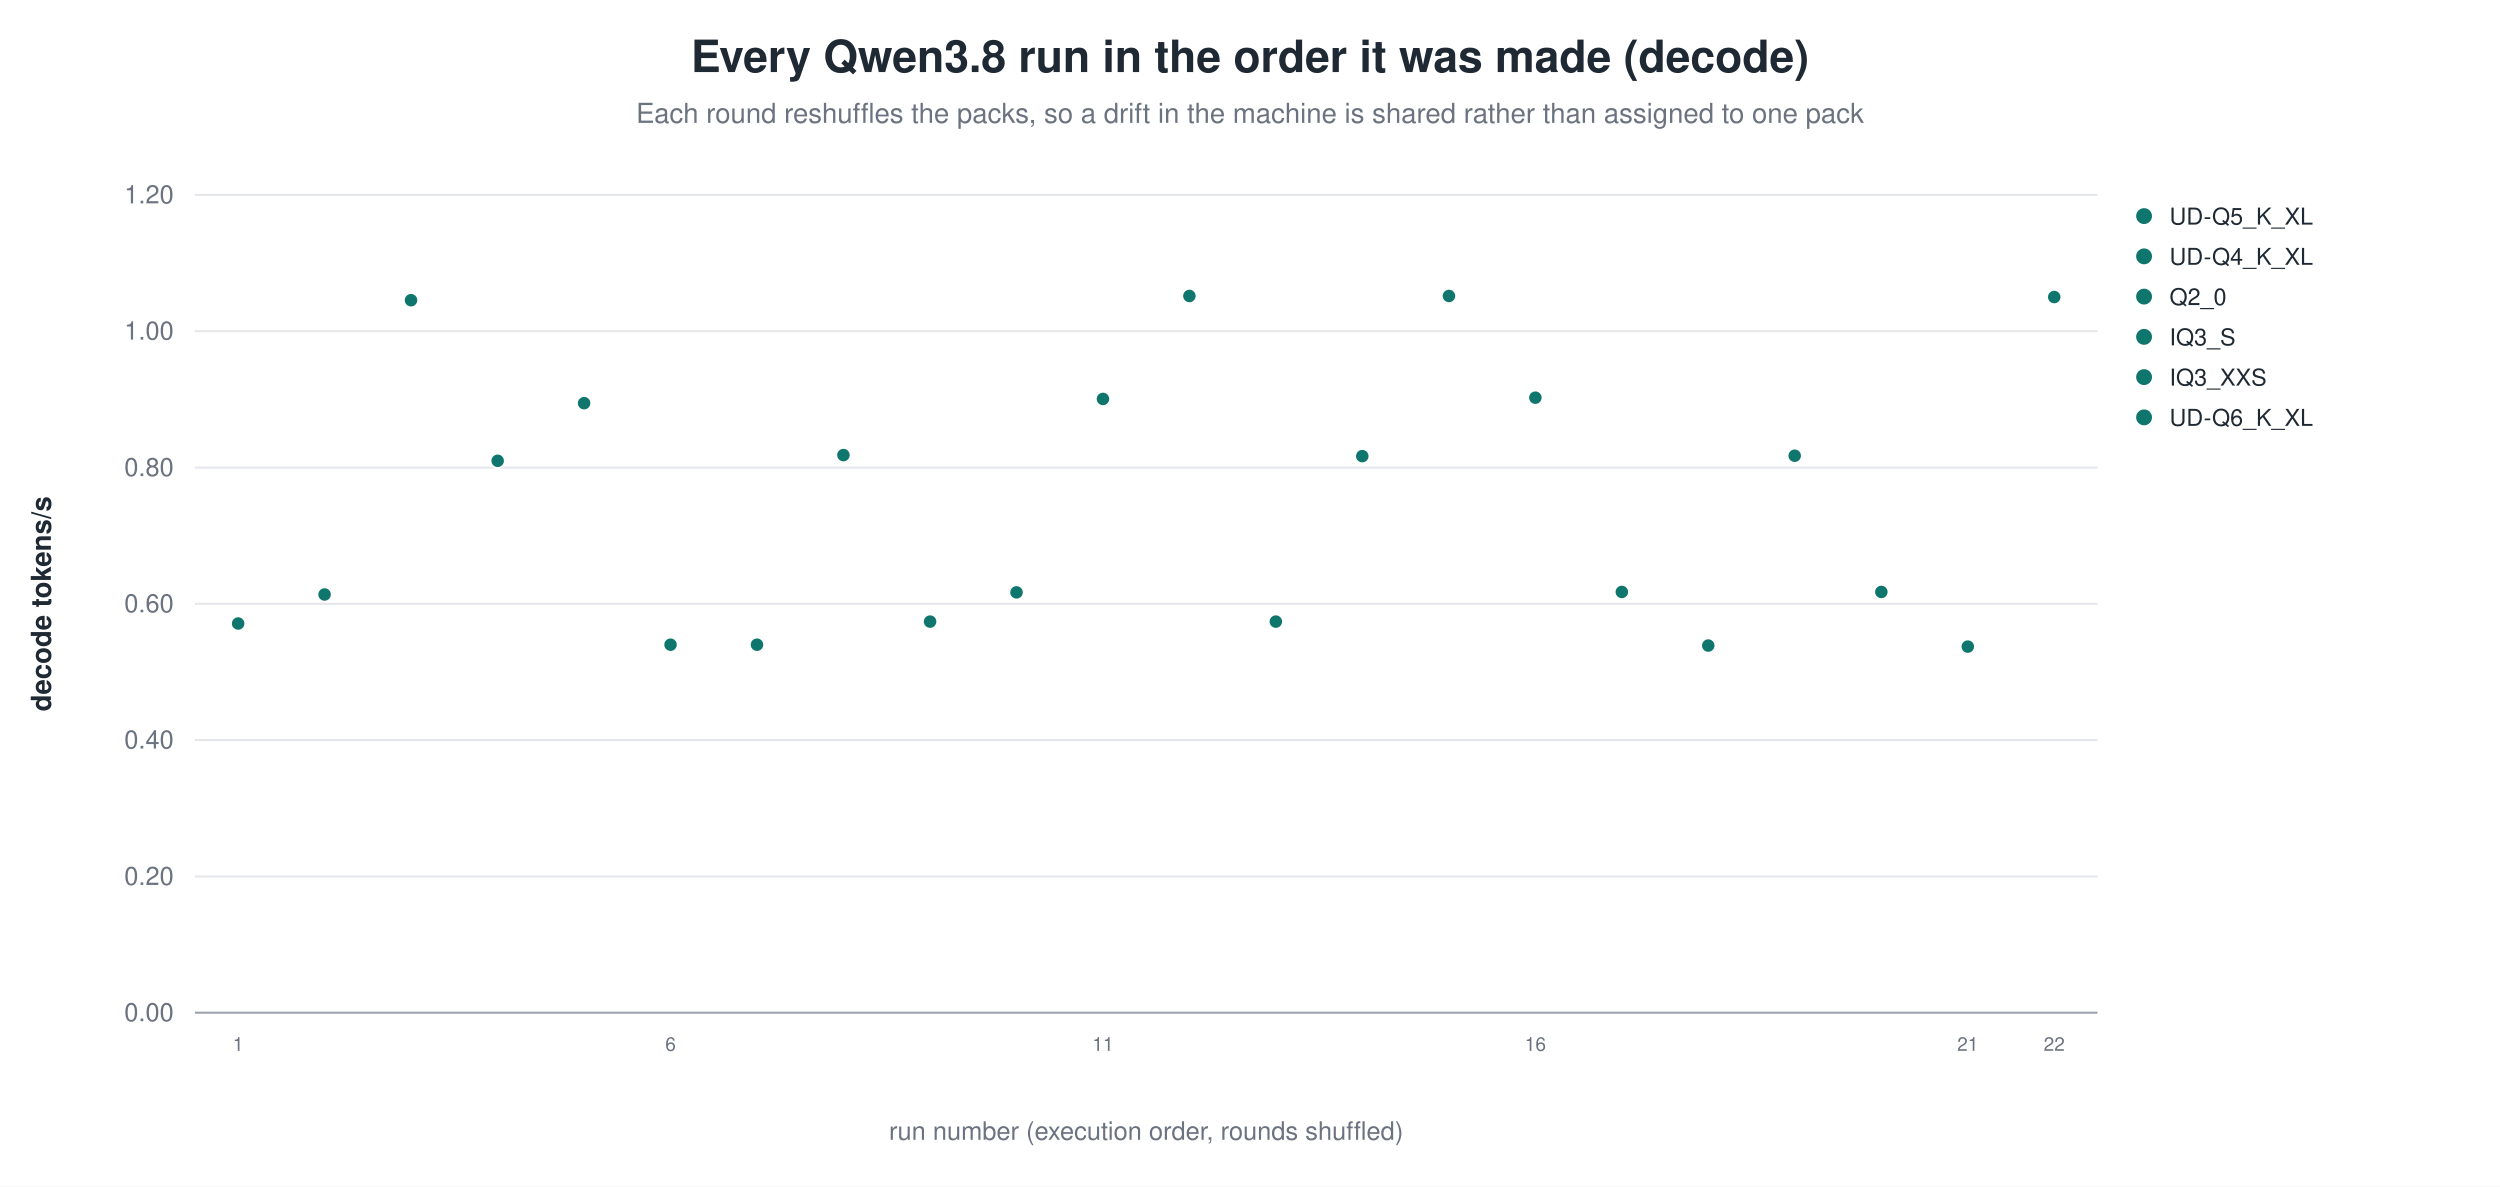
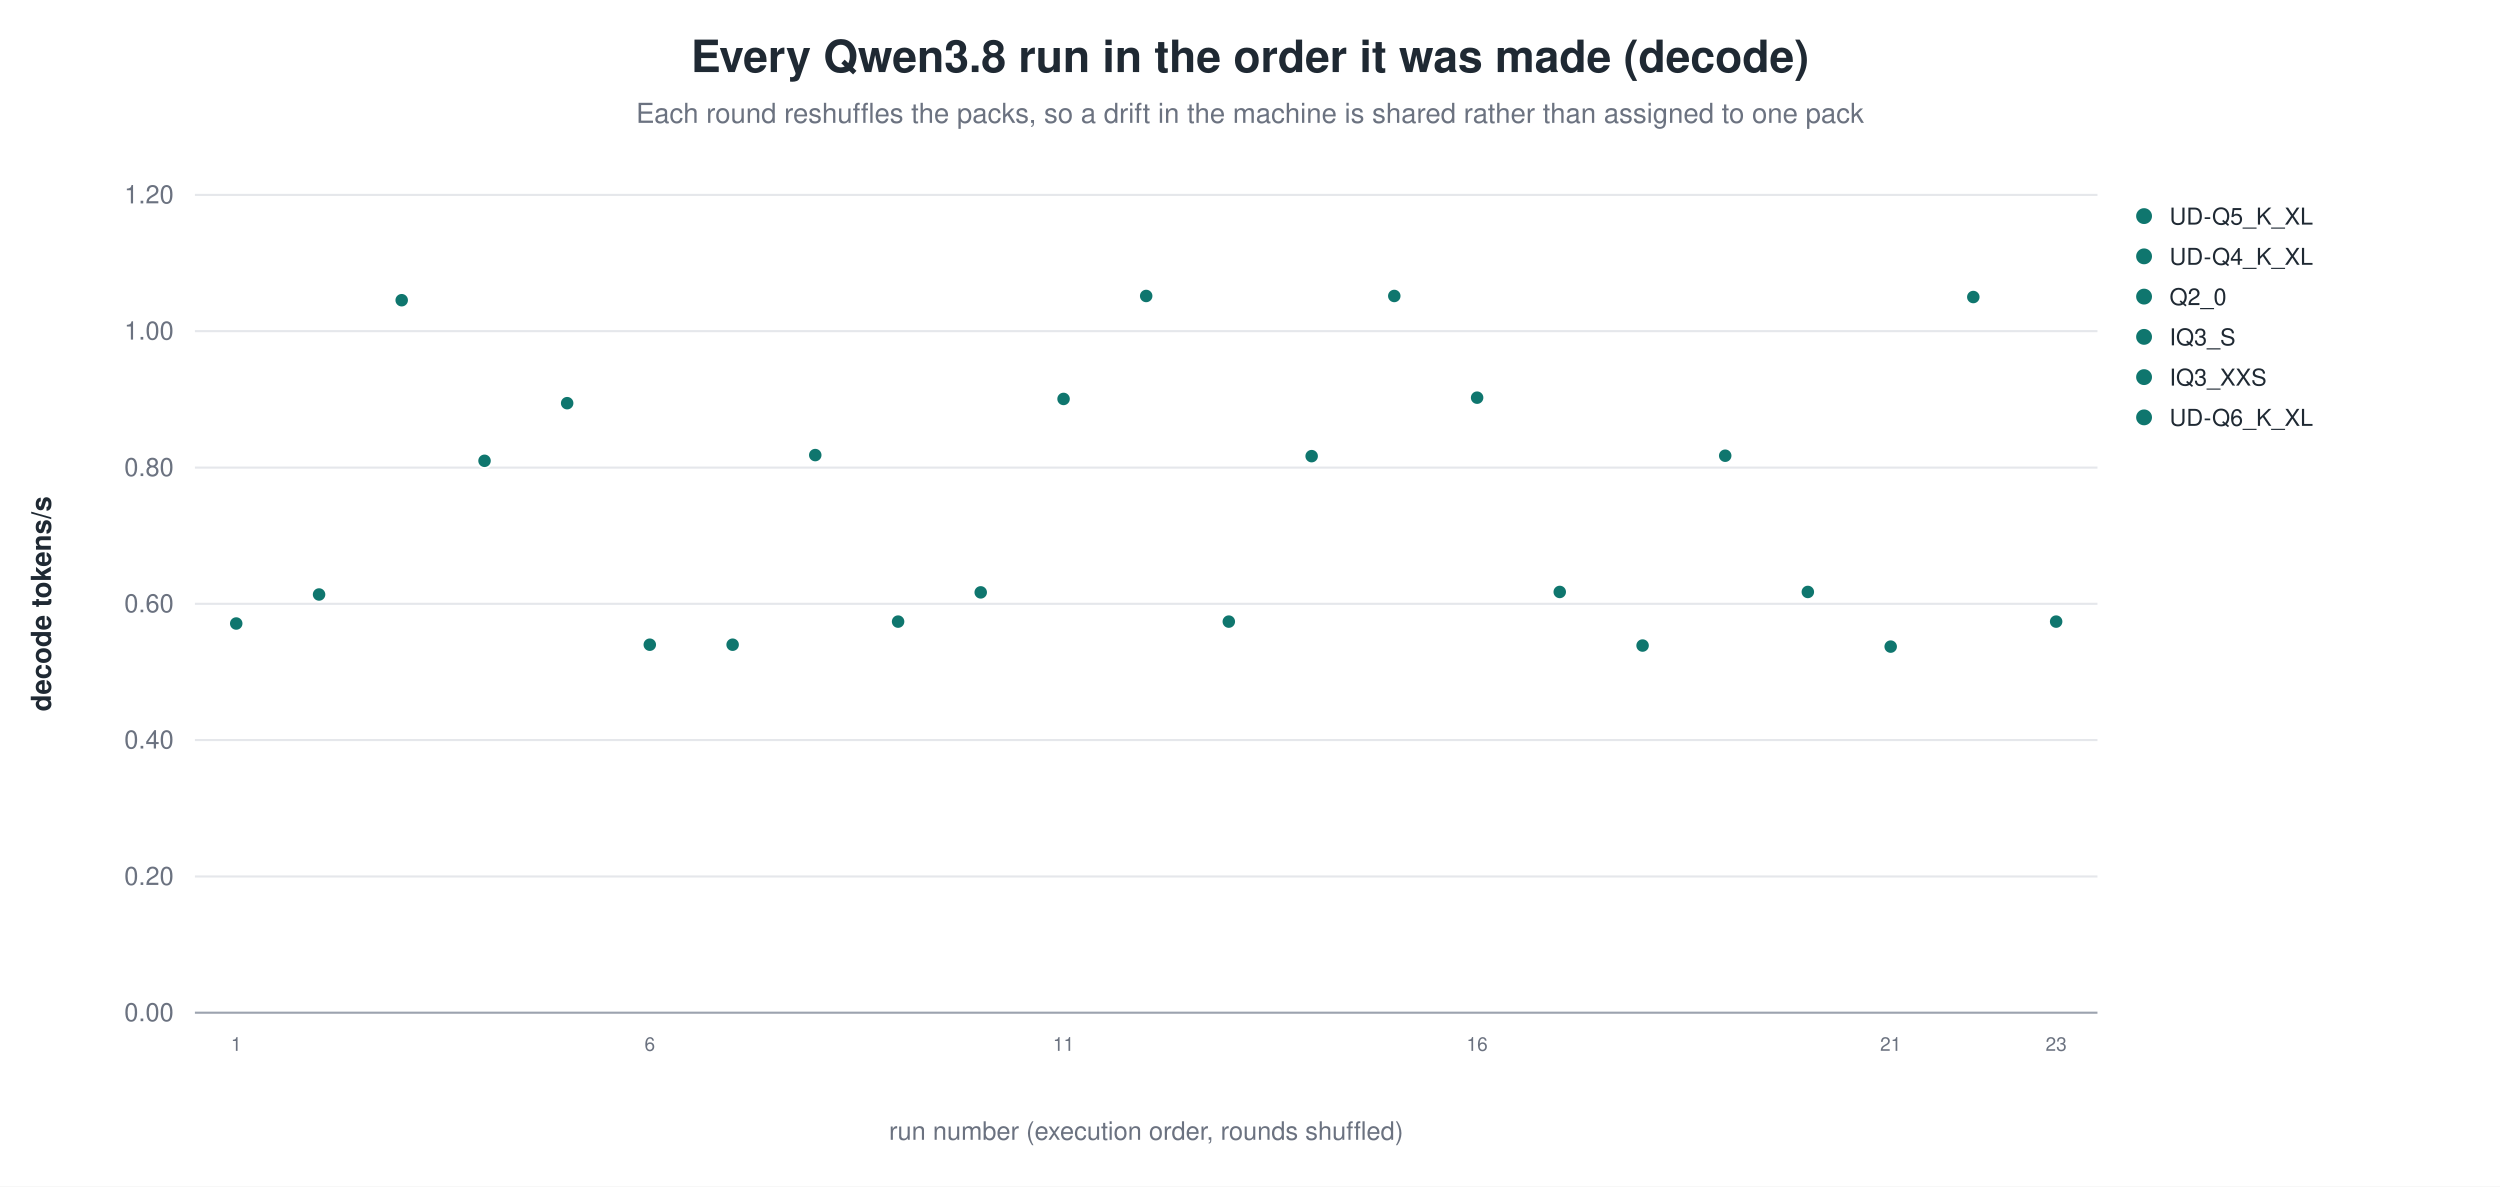
<svg xmlns="http://www.w3.org/2000/svg" width="1180" height="560" viewBox="0 0 1180 560" role="img" aria-label="Every Qwen3.8 run in the order it was made (decode)">
  <rect width="1180" height="560" fill="white" />
  <text x="590.0" y="34" text-anchor="middle" font-family="Helvetica, Arial, sans-serif" font-size="21" font-weight="600" fill="#1f2933">Every Qwen3.8 run in the order it was made (decode)</text>
  <text x="590.0" y="58" text-anchor="middle" font-family="Helvetica, Arial, sans-serif" font-size="13" fill="#6b7280">Each round reshuffles the packs, so a drift in the machine is shared rather than assigned to one pack</text>
  <line x1="92.0" y1="478.0" x2="990.0" y2="478.0" stroke="#9ca3af" stroke-width="1.0" />
  <text x="82.0" y="482.0" text-anchor="end" font-family="Helvetica, Arial, sans-serif" font-size="12" fill="#6b7280" font-weight="400">0.00</text>
  <line x1="92.0" y1="413.7" x2="990.0" y2="413.7" stroke="#e5e7eb" stroke-width="1.0" />
  <text x="82.0" y="417.7" text-anchor="end" font-family="Helvetica, Arial, sans-serif" font-size="12" fill="#6b7280" font-weight="400">0.20</text>
  <line x1="92.0" y1="349.3" x2="990.0" y2="349.3" stroke="#e5e7eb" stroke-width="1.0" />
  <text x="82.0" y="353.3" text-anchor="end" font-family="Helvetica, Arial, sans-serif" font-size="12" fill="#6b7280" font-weight="400">0.40</text>
  <line x1="92.0" y1="285.0" x2="990.0" y2="285.0" stroke="#e5e7eb" stroke-width="1.0" />
  <text x="82.0" y="289.0" text-anchor="end" font-family="Helvetica, Arial, sans-serif" font-size="12" fill="#6b7280" font-weight="400">0.60</text>
  <line x1="92.0" y1="220.7" x2="990.0" y2="220.7" stroke="#e5e7eb" stroke-width="1.0" />
  <text x="82.0" y="224.7" text-anchor="end" font-family="Helvetica, Arial, sans-serif" font-size="12" fill="#6b7280" font-weight="400">0.80</text>
  <line x1="92.0" y1="156.3" x2="990.0" y2="156.3" stroke="#e5e7eb" stroke-width="1.0" />
  <text x="82.0" y="160.3" text-anchor="end" font-family="Helvetica, Arial, sans-serif" font-size="12" fill="#6b7280" font-weight="400">1.00</text>
  <line x1="92.0" y1="92.0" x2="990.0" y2="92.0" stroke="#e5e7eb" stroke-width="1.0" />
  <text x="82.0" y="96.0" text-anchor="end" font-family="Helvetica, Arial, sans-serif" font-size="12" fill="#6b7280" font-weight="400">1.20</text>
  <text x="24.0" y="285.0" text-anchor="middle" font-family="Helvetica, Arial, sans-serif" font-size="13" fill="#1f2933" font-weight="600" transform="rotate(-90.0 24.0 285.0)">decode tokens/s</text>
-   <circle cx="112.4" cy="294.3" r="3.4" fill="#0f766e" stroke="white" stroke-width="0.9" opacity="1.00" />
-   <text x="112.4" y="496.0" text-anchor="middle" font-family="Helvetica, Arial, sans-serif" font-size="9" fill="#6b7280" font-weight="400">1</text>
-   <circle cx="153.2" cy="280.6" r="3.4" fill="#0f766e" stroke="white" stroke-width="0.9" opacity="1.00" />
-   <circle cx="194.0" cy="141.7" r="3.4" fill="#0f766e" stroke="white" stroke-width="0.9" opacity="1.00" />
-   <circle cx="234.9" cy="217.5" r="3.4" fill="#0f766e" stroke="white" stroke-width="0.9" opacity="1.00" />
-   <circle cx="275.7" cy="190.3" r="3.4" fill="#0f766e" stroke="white" stroke-width="0.9" opacity="1.00" />
-   <circle cx="316.5" cy="304.3" r="3.4" fill="#0f766e" stroke="white" stroke-width="0.9" opacity="1.00" />
-   <text x="316.5" y="496.0" text-anchor="middle" font-family="Helvetica, Arial, sans-serif" font-size="9" fill="#6b7280" font-weight="400">6</text>
-   <circle cx="357.3" cy="304.3" r="3.4" fill="#0f766e" stroke="white" stroke-width="0.9" opacity="1.00" />
-   <circle cx="398.1" cy="214.8" r="3.4" fill="#0f766e" stroke="white" stroke-width="0.9" opacity="1.00" />
-   <circle cx="439.0" cy="293.4" r="3.4" fill="#0f766e" stroke="white" stroke-width="0.9" opacity="1.00" />
-   <circle cx="479.8" cy="279.6" r="3.4" fill="#0f766e" stroke="white" stroke-width="0.9" opacity="1.00" />
-   <circle cx="520.6" cy="188.3" r="3.4" fill="#0f766e" stroke="white" stroke-width="0.9" opacity="1.00" />
-   <text x="520.6" y="496.0" text-anchor="middle" font-family="Helvetica, Arial, sans-serif" font-size="9" fill="#6b7280" font-weight="400">11</text>
-   <circle cx="561.4" cy="139.7" r="3.4" fill="#0f766e" stroke="white" stroke-width="0.9" opacity="1.00" />
-   <circle cx="602.2" cy="293.4" r="3.4" fill="#0f766e" stroke="white" stroke-width="0.9" opacity="1.00" />
-   <circle cx="643.0" cy="215.3" r="3.4" fill="#0f766e" stroke="white" stroke-width="0.9" opacity="1.00" />
-   <circle cx="683.9" cy="139.7" r="3.4" fill="#0f766e" stroke="white" stroke-width="0.9" opacity="1.00" />
-   <circle cx="724.7" cy="187.7" r="3.4" fill="#0f766e" stroke="white" stroke-width="0.9" opacity="1.00" />
-   <text x="724.7" y="496.0" text-anchor="middle" font-family="Helvetica, Arial, sans-serif" font-size="9" fill="#6b7280" font-weight="400">16</text>
-   <circle cx="765.5" cy="279.4" r="3.4" fill="#0f766e" stroke="white" stroke-width="0.9" opacity="1.00" />
-   <circle cx="806.3" cy="304.7" r="3.4" fill="#0f766e" stroke="white" stroke-width="0.9" opacity="1.00" />
-   <circle cx="847.1" cy="215.1" r="3.4" fill="#0f766e" stroke="white" stroke-width="0.9" opacity="1.00" />
-   <circle cx="888.0" cy="279.4" r="3.4" fill="#0f766e" stroke="white" stroke-width="0.9" opacity="1.00" />
-   <circle cx="928.8" cy="305.2" r="3.4" fill="#0f766e" stroke="white" stroke-width="0.9" opacity="1.00" />
-   <text x="928.8" y="496.0" text-anchor="middle" font-family="Helvetica, Arial, sans-serif" font-size="9" fill="#6b7280" font-weight="400">21</text>
-   <circle cx="969.6" cy="140.2" r="3.4" fill="#0f766e" stroke="white" stroke-width="0.9" opacity="1.00" />
-   <text x="969.6" y="496.0" text-anchor="middle" font-family="Helvetica, Arial, sans-serif" font-size="9" fill="#6b7280" font-weight="400">22</text>
+   <circle cx="111.5" cy="294.3" r="3.4" fill="#0f766e" stroke="white" stroke-width="0.9" opacity="1.00" />
+   <text x="111.5" y="496.0" text-anchor="middle" font-family="Helvetica, Arial, sans-serif" font-size="9" fill="#6b7280" font-weight="400">1</text>
+   <circle cx="150.6" cy="280.6" r="3.4" fill="#0f766e" stroke="white" stroke-width="0.9" opacity="1.00" />
+   <circle cx="189.6" cy="141.7" r="3.4" fill="#0f766e" stroke="white" stroke-width="0.9" opacity="1.00" />
+   <circle cx="228.7" cy="217.5" r="3.4" fill="#0f766e" stroke="white" stroke-width="0.9" opacity="1.00" />
+   <circle cx="267.7" cy="190.3" r="3.4" fill="#0f766e" stroke="white" stroke-width="0.9" opacity="1.00" />
+   <circle cx="306.7" cy="304.3" r="3.4" fill="#0f766e" stroke="white" stroke-width="0.9" opacity="1.00" />
+   <text x="306.7" y="496.0" text-anchor="middle" font-family="Helvetica, Arial, sans-serif" font-size="9" fill="#6b7280" font-weight="400">6</text>
+   <circle cx="345.8" cy="304.3" r="3.4" fill="#0f766e" stroke="white" stroke-width="0.9" opacity="1.00" />
+   <circle cx="384.8" cy="214.8" r="3.4" fill="#0f766e" stroke="white" stroke-width="0.9" opacity="1.00" />
+   <circle cx="423.9" cy="293.4" r="3.4" fill="#0f766e" stroke="white" stroke-width="0.9" opacity="1.00" />
+   <circle cx="462.9" cy="279.6" r="3.4" fill="#0f766e" stroke="white" stroke-width="0.9" opacity="1.00" />
+   <circle cx="502.0" cy="188.3" r="3.4" fill="#0f766e" stroke="white" stroke-width="0.9" opacity="1.00" />
+   <text x="502.0" y="496.0" text-anchor="middle" font-family="Helvetica, Arial, sans-serif" font-size="9" fill="#6b7280" font-weight="400">11</text>
+   <circle cx="541.0" cy="139.7" r="3.4" fill="#0f766e" stroke="white" stroke-width="0.9" opacity="1.00" />
+   <circle cx="580.0" cy="293.4" r="3.4" fill="#0f766e" stroke="white" stroke-width="0.9" opacity="1.00" />
+   <circle cx="619.1" cy="215.3" r="3.4" fill="#0f766e" stroke="white" stroke-width="0.9" opacity="1.00" />
+   <circle cx="658.1" cy="139.7" r="3.4" fill="#0f766e" stroke="white" stroke-width="0.9" opacity="1.00" />
+   <circle cx="697.2" cy="187.7" r="3.4" fill="#0f766e" stroke="white" stroke-width="0.9" opacity="1.00" />
+   <text x="697.2" y="496.0" text-anchor="middle" font-family="Helvetica, Arial, sans-serif" font-size="9" fill="#6b7280" font-weight="400">16</text>
+   <circle cx="736.2" cy="279.4" r="3.4" fill="#0f766e" stroke="white" stroke-width="0.9" opacity="1.00" />
+   <circle cx="775.3" cy="304.7" r="3.4" fill="#0f766e" stroke="white" stroke-width="0.9" opacity="1.00" />
+   <circle cx="814.3" cy="215.1" r="3.4" fill="#0f766e" stroke="white" stroke-width="0.9" opacity="1.00" />
+   <circle cx="853.3" cy="279.4" r="3.4" fill="#0f766e" stroke="white" stroke-width="0.9" opacity="1.00" />
+   <circle cx="892.4" cy="305.2" r="3.4" fill="#0f766e" stroke="white" stroke-width="0.9" opacity="1.00" />
+   <text x="892.4" y="496.0" text-anchor="middle" font-family="Helvetica, Arial, sans-serif" font-size="9" fill="#6b7280" font-weight="400">21</text>
+   <circle cx="931.4" cy="140.2" r="3.4" fill="#0f766e" stroke="white" stroke-width="0.9" opacity="1.00" />
+   <circle cx="970.5" cy="293.4" r="3.4" fill="#0f766e" stroke="white" stroke-width="0.9" opacity="1.00" />
+   <text x="970.5" y="496.0" text-anchor="middle" font-family="Helvetica, Arial, sans-serif" font-size="9" fill="#6b7280" font-weight="400">23</text>
  <circle cx="1012.0" cy="102.0" r="4.2" fill="#0f766e" stroke="white" stroke-width="0.9" opacity="1.00" />
  <text x="1024.0" y="106.0" text-anchor="start" font-family="Helvetica, Arial, sans-serif" font-size="11" fill="#1f2933" font-weight="400">UD-Q5_K_XL</text>
  <circle cx="1012.0" cy="121.0" r="4.2" fill="#0f766e" stroke="white" stroke-width="0.9" opacity="1.00" />
  <text x="1024.0" y="125.0" text-anchor="start" font-family="Helvetica, Arial, sans-serif" font-size="11" fill="#1f2933" font-weight="400">UD-Q4_K_XL</text>
  <circle cx="1012.0" cy="140.0" r="4.2" fill="#0f766e" stroke="white" stroke-width="0.9" opacity="1.00" />
  <text x="1024.0" y="144.0" text-anchor="start" font-family="Helvetica, Arial, sans-serif" font-size="11" fill="#1f2933" font-weight="400">Q2_0</text>
  <circle cx="1012.0" cy="159.0" r="4.2" fill="#0f766e" stroke="white" stroke-width="0.9" opacity="1.00" />
  <text x="1024.0" y="163.0" text-anchor="start" font-family="Helvetica, Arial, sans-serif" font-size="11" fill="#1f2933" font-weight="400">IQ3_S</text>
  <circle cx="1012.0" cy="178.0" r="4.2" fill="#0f766e" stroke="white" stroke-width="0.9" opacity="1.00" />
  <text x="1024.0" y="182.0" text-anchor="start" font-family="Helvetica, Arial, sans-serif" font-size="11" fill="#1f2933" font-weight="400">IQ3_XXS</text>
  <circle cx="1012.0" cy="197.0" r="4.2" fill="#0f766e" stroke="white" stroke-width="0.9" opacity="1.00" />
  <text x="1024.0" y="201.0" text-anchor="start" font-family="Helvetica, Arial, sans-serif" font-size="11" fill="#1f2933" font-weight="400">UD-Q6_K_XL</text>
  <text x="541.0" y="538.0" text-anchor="middle" font-family="Helvetica, Arial, sans-serif" font-size="12" fill="#6b7280" font-weight="400">run number (execution order, rounds shuffled)</text>
</svg>
